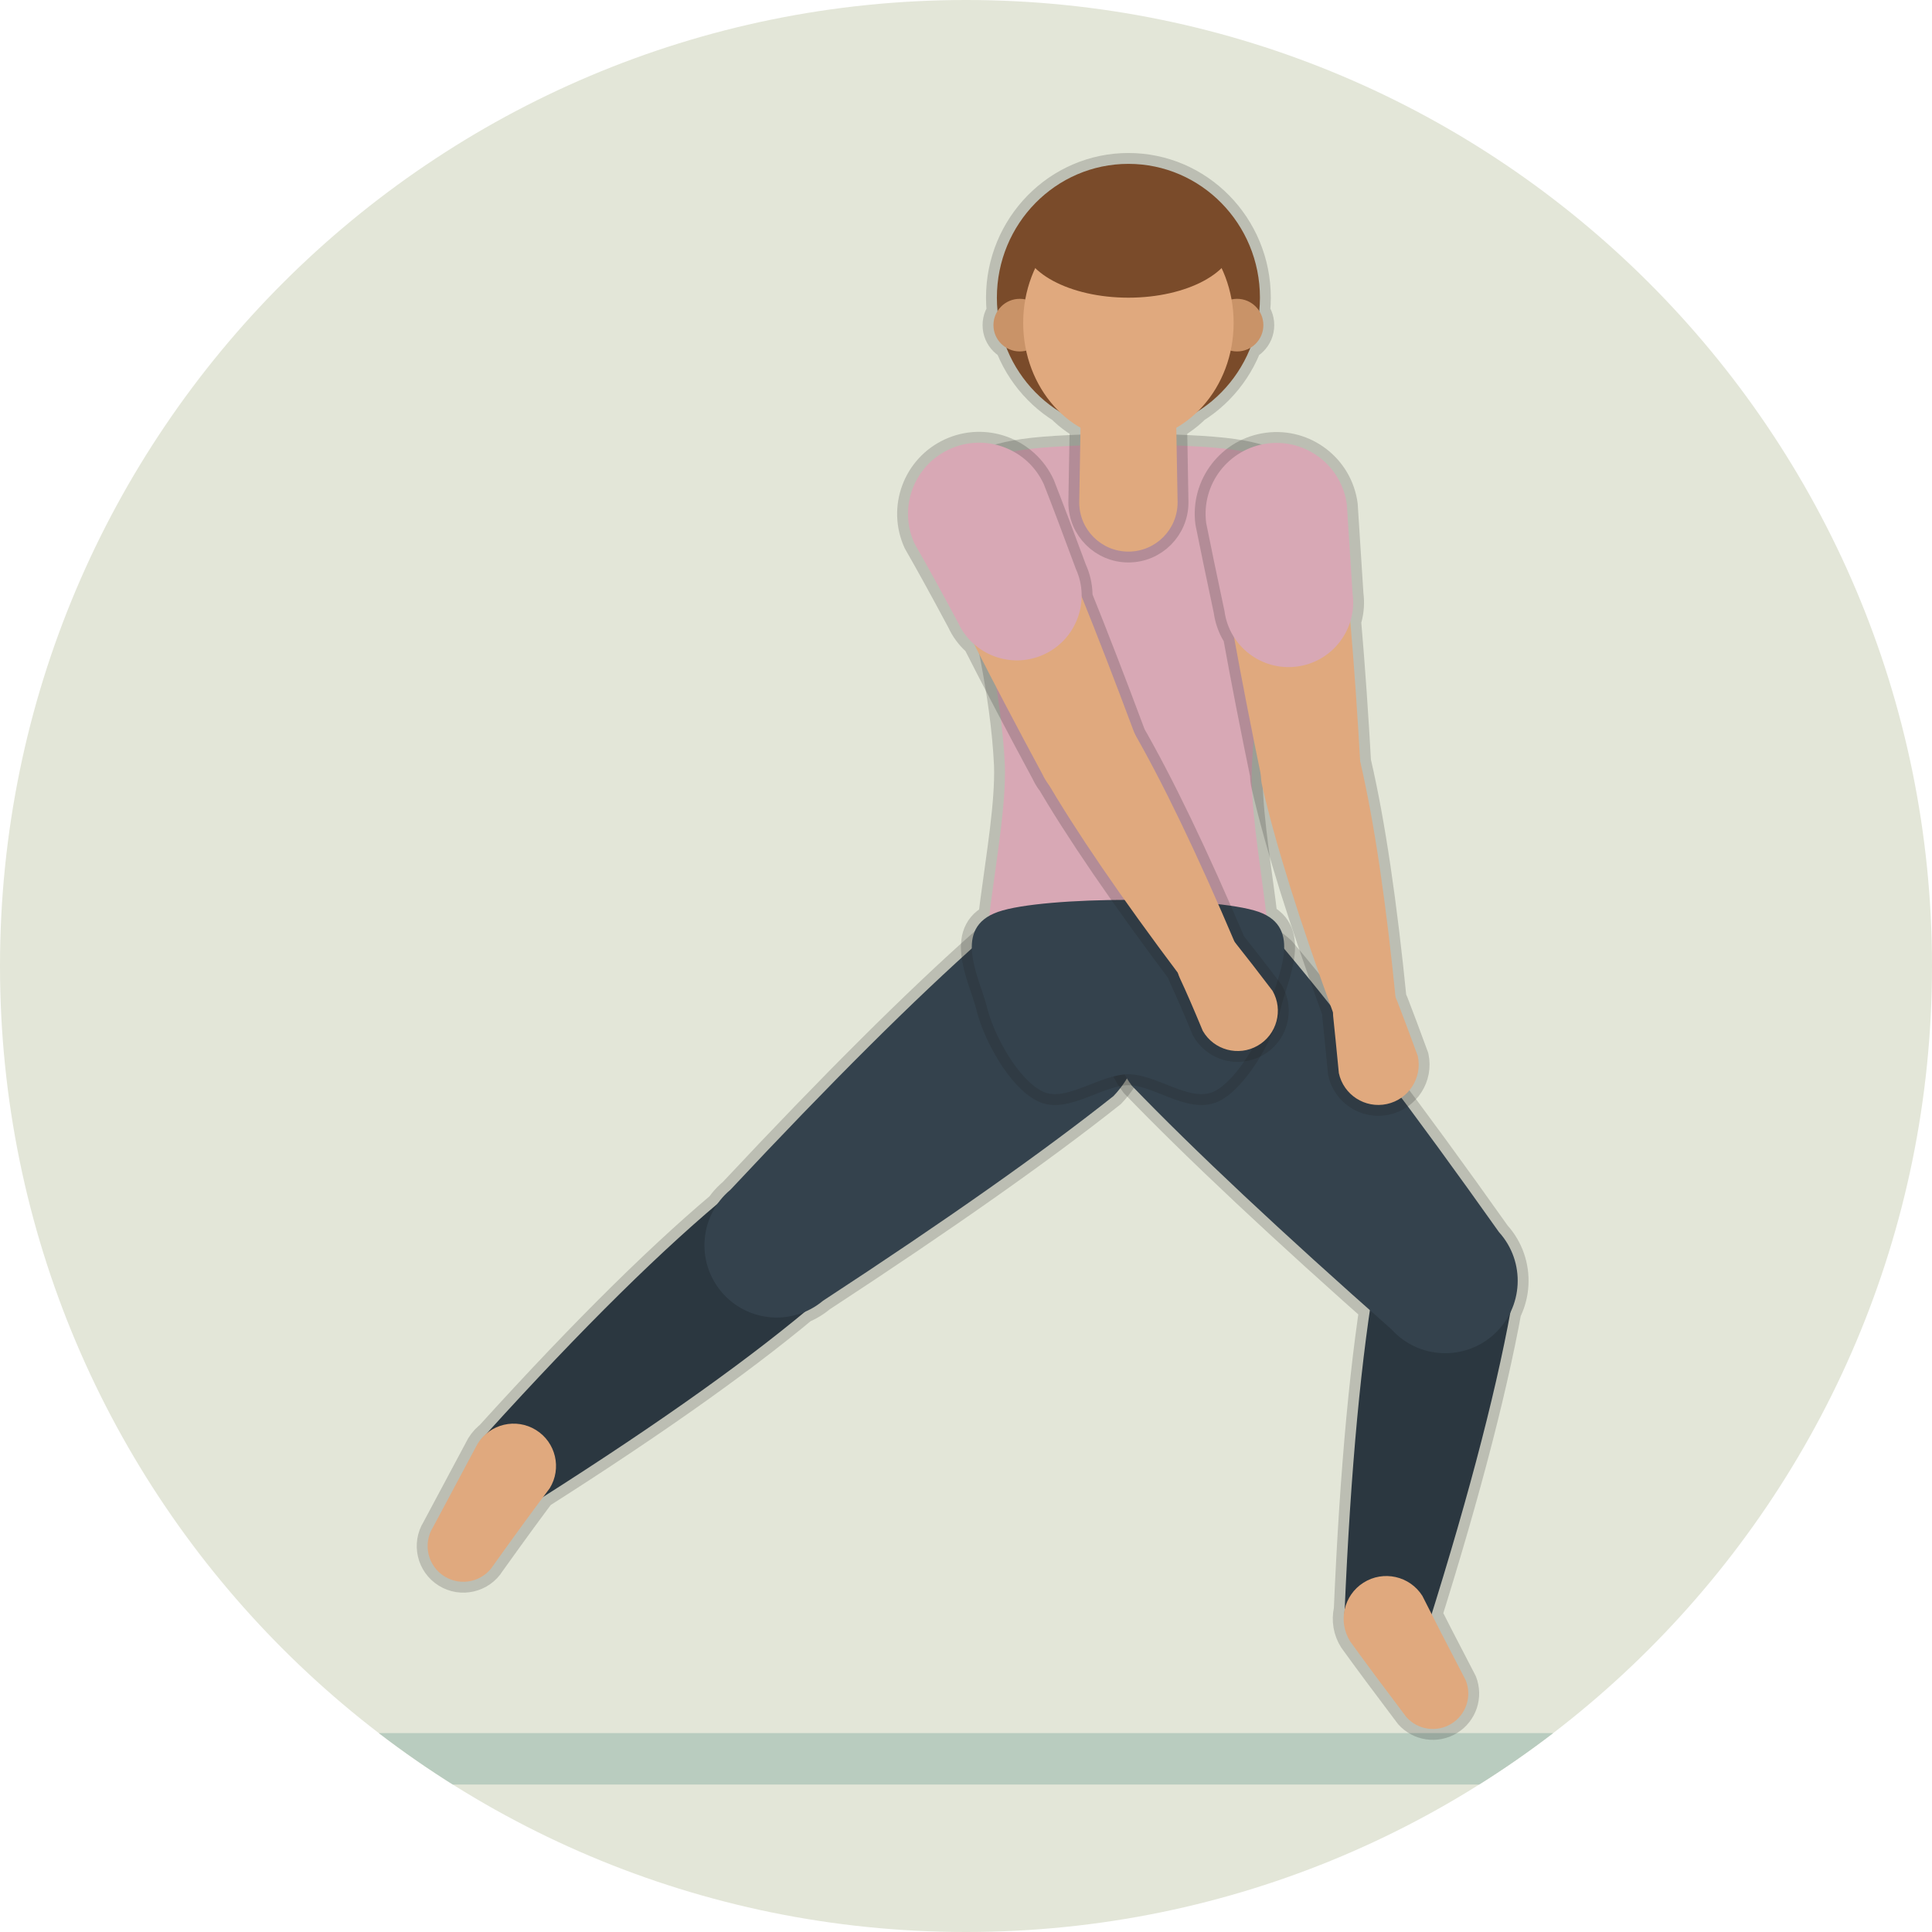
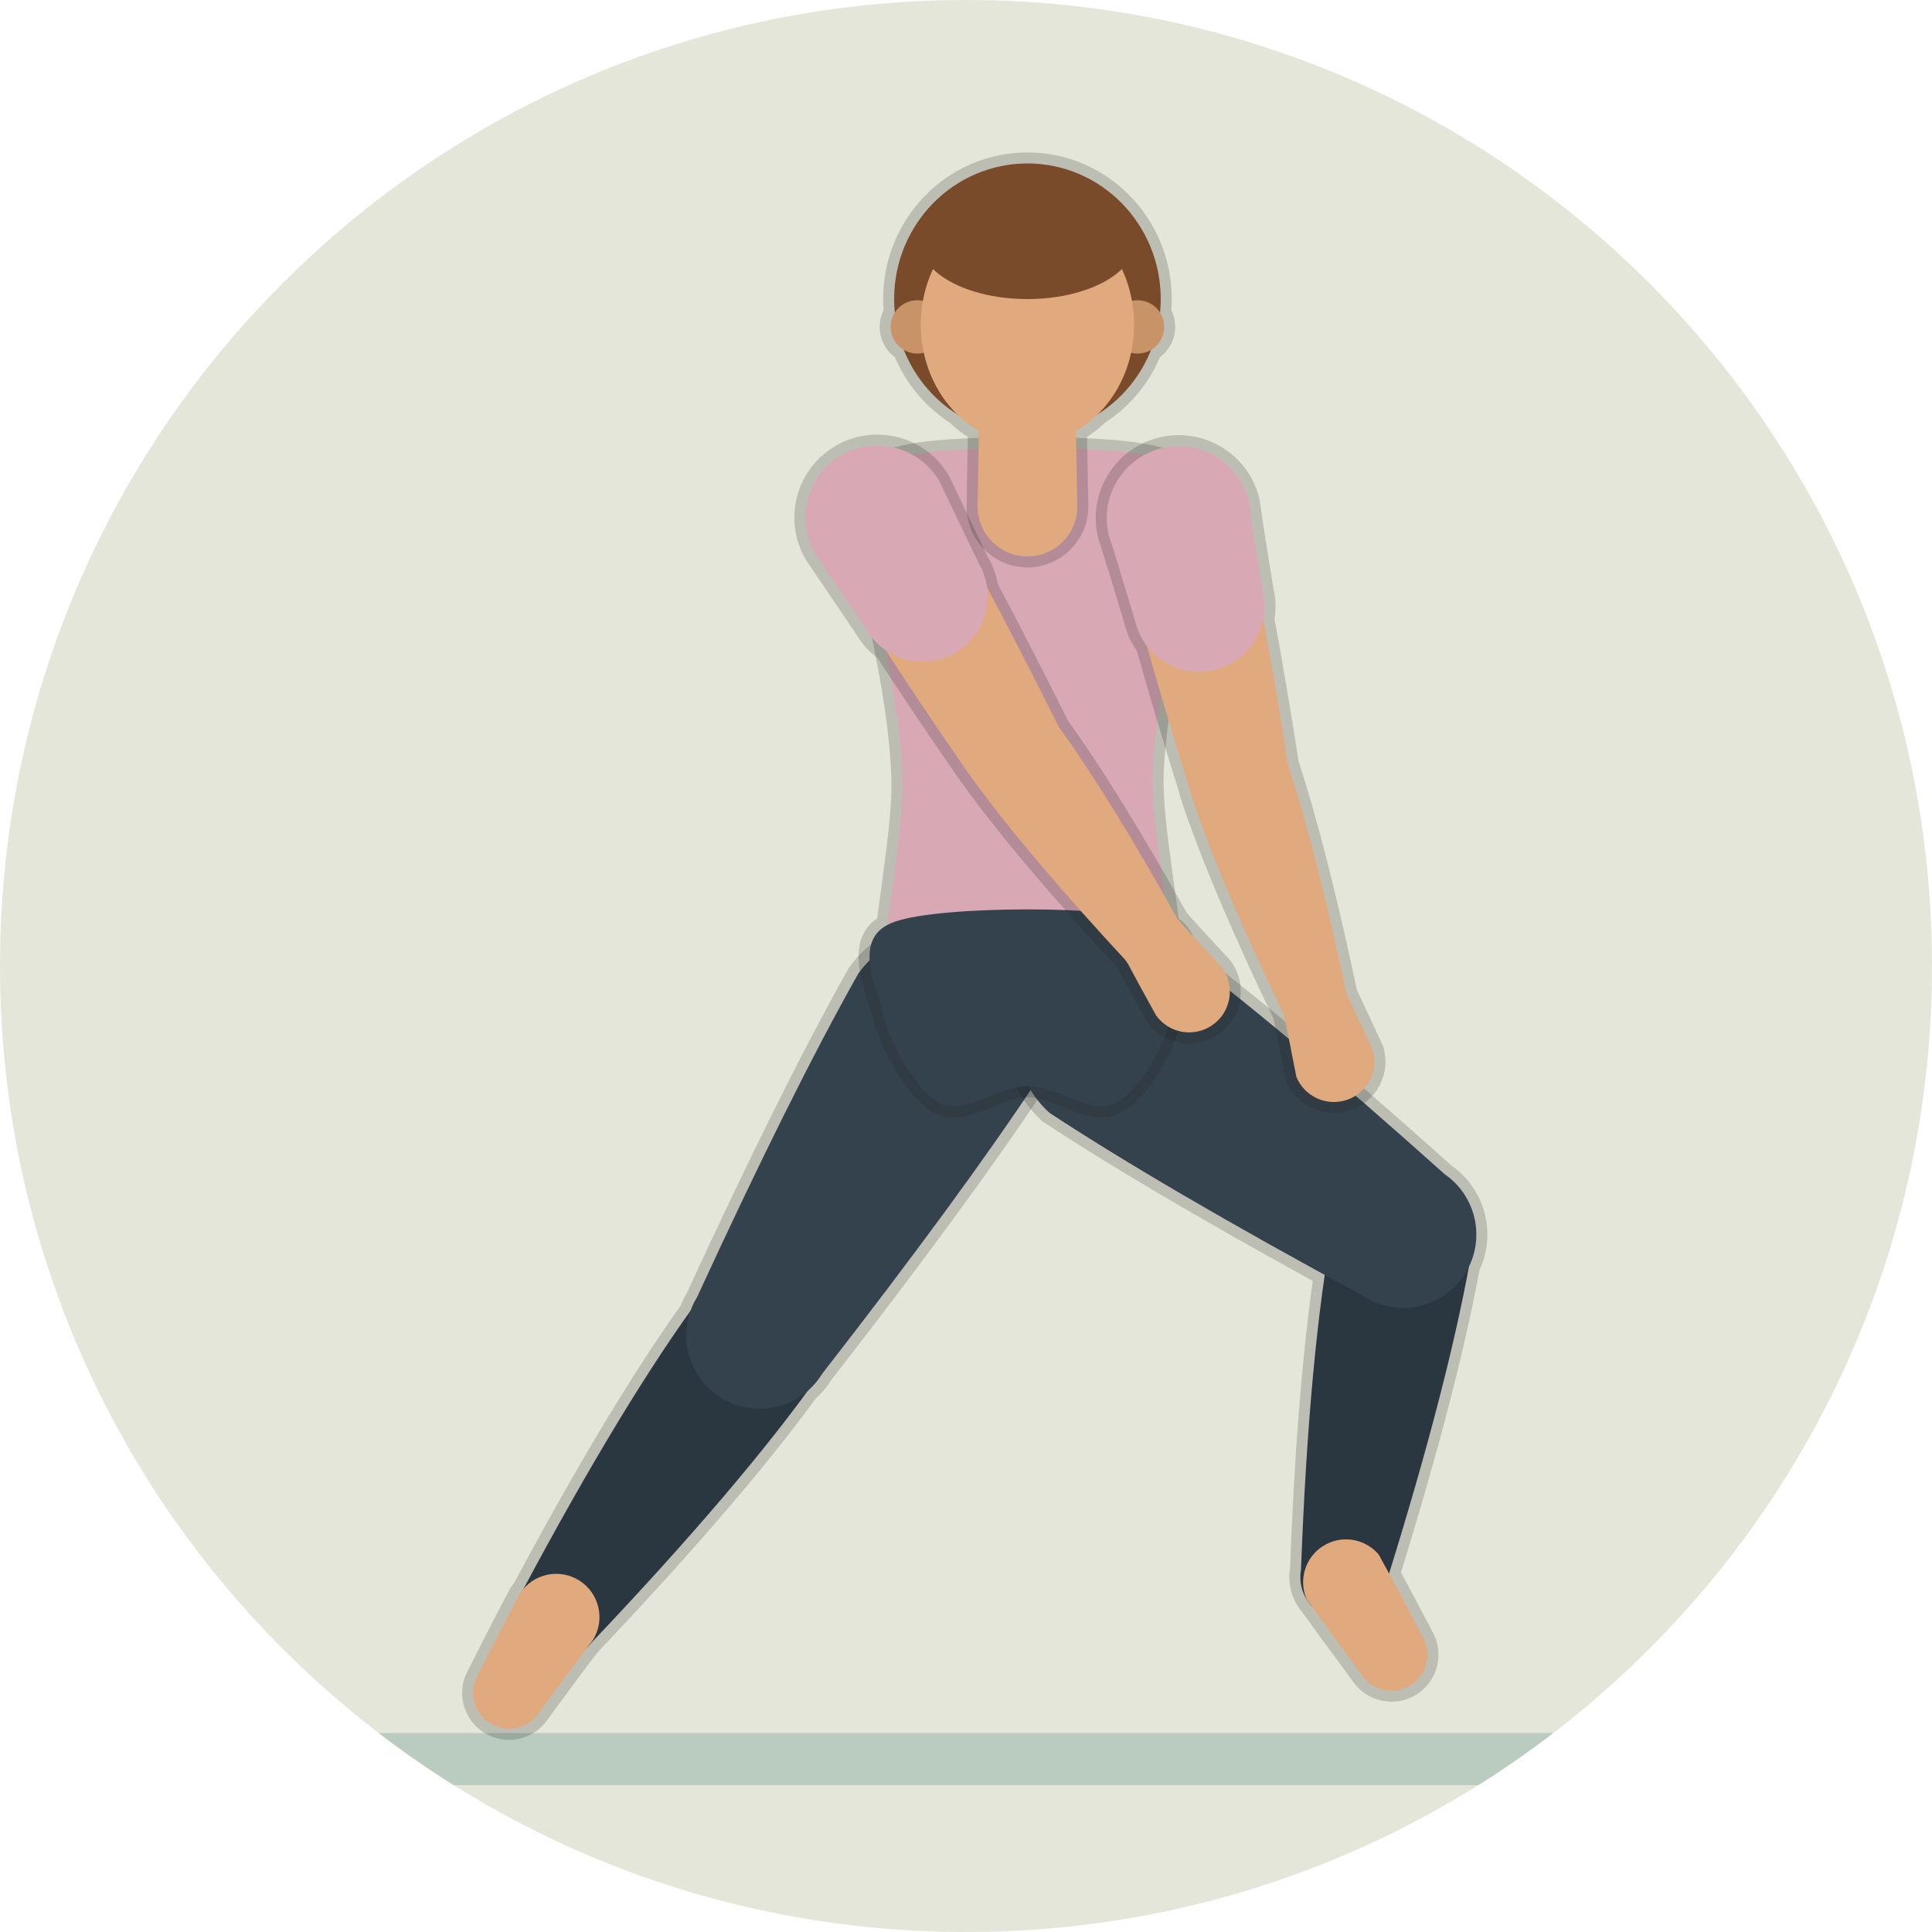
<svg xmlns="http://www.w3.org/2000/svg" viewBox="0 0 200 200" width="400" height="400" role="img" aria-label="Figure facing forward in a wide stance with one knee bent and the other leg straight out to the side.">
  <circle cx="100" cy="100" r="100" fill="#E3E6D8" />
  <clipPath id="c1i8fj9y">
    <circle cx="100" cy="100" r="100" />
  </clipPath>
  <g clip-path="url(#c1i8fj9y)">
-     <g transform="translate(100.0 180.0) scale(1.184)">
-       <rect x="-57.422" y="-0.5" width="114.844" height="4.5" rx="2.2" fill="#B9CCBF" />
+     <g transform="translate(100.0 180.0) scale(1.200)">
+       <rect x="-53.218" y="-0.5" width="106.436" height="4.5" rx="2.2" fill="#B9CCBF" />
      <g>
-         <path d="M-20.5 -47.8Q-29.3 -40.6 -41.9 -26.7A3.7 3.7 0 0 0 -37.2 -21.0Q-21.3 -31.1 -12.7 -38.5A6.1 6.1 0 0 0 -20.5 -47.8ZM1.4 -69.9Q-7.4 -62.1 -20.6 -48.0A6.3 6.3 0 0 0 -12.5 -38.3Q3.7 -48.9 12.9 -56.2A9.0 9.0 0 0 0 1.4 -69.9ZM-42.7 -25.8Q-44.2 -23.0 -46.6 -18.5A3.1 3.1 0 0 0 -41.3 -15.2Q-38.3 -19.4 -36.4 -21.9A3.7 3.7 0 0 0 -42.7 -25.8Z" fill="#1E1F1D" stroke="#1E1F1D" stroke-width="1.9" stroke-linejoin="round" opacity="0.2" />
-         <path d="M-20.5 -47.8Q-29.3 -40.6 -41.9 -26.7A3.7 3.7 0 0 0 -37.2 -21.0Q-21.3 -31.1 -12.7 -38.5A6.1 6.1 0 0 0 -20.5 -47.8Z" fill="#2B3740" />
-         <path d="M1.4 -69.9Q-7.4 -62.1 -20.6 -48.0A6.3 6.3 0 0 0 -12.5 -38.3Q3.7 -48.9 12.9 -56.2A9.0 9.0 0 0 0 1.4 -69.9Z" fill="#34424D" />
-         <path d="M-42.7 -25.8Q-44.2 -23.0 -46.6 -18.5A3.1 3.1 0 0 0 -41.3 -15.2Q-38.3 -19.4 -36.4 -21.9A3.7 3.7 0 0 0 -42.7 -25.8Z" fill="#E0A97E" />
+         <path d="M-22.7 -38.4Q-29.5 -29.2 -38.3 -12.7A3.7 3.7 0 0 0 -32.3 -8.3Q-19.4 -21.9 -12.8 -31.2A6.1 6.1 0 0 0 -22.7 -38.4ZM-9.3 -66.0Q-15.1 -55.7 -23.2 -38.1A6.3 6.3 0 0 0 -12.4 -31.5Q-0.5 -46.8 6.0 -56.6A9.0 9.0 0 0 0 -9.3 -66.0ZM-38.5 -12.5Q-40.0 -9.7 -42.3 -5.1A3.1 3.1 0 0 0 -37.1 -1.9Q-34.1 -6.0 -32.2 -8.5A3.7 3.7 0 0 0 -38.5 -12.5Z" fill="#1E1F1D" stroke="#1E1F1D" stroke-width="1.9" stroke-linejoin="round" opacity="0.2" />
+         <path d="M-22.7 -38.4Q-29.5 -29.2 -38.3 -12.7A3.7 3.7 0 0 0 -32.3 -8.3Q-19.4 -21.9 -12.8 -31.2A6.1 6.1 0 0 0 -22.7 -38.4Z" fill="#2B3740" />
+         <path d="M-9.3 -66.0Q-15.1 -55.7 -23.2 -38.1A6.3 6.3 0 0 0 -12.4 -31.5Q-0.5 -46.8 6.0 -56.6A9.0 9.0 0 0 0 -9.3 -66.0Z" fill="#34424D" />
+         <path d="M-38.5 -12.5Q-40.0 -9.7 -42.3 -5.1A3.1 3.1 0 0 0 -37.1 -1.9Q-34.1 -6.0 -32.2 -8.5A3.7 3.7 0 0 0 -38.5 -12.5Z" fill="#E0A97E" />
      </g>
      <g>
-         <path d="M35.9 -41.1Q33.9 -29.9 33.1 -11.1A3.7 3.7 0 0 0 40.4 -9.9Q46.0 -27.7 47.9 -39.0A6.1 6.1 0 0 0 35.9 -41.1ZM14.5 -57.1Q22.7 -48.6 37.2 -35.8A6.3 6.3 0 0 0 46.6 -44.3Q35.4 -60.1 27.8 -69.1A9.0 9.0 0 0 0 14.5 -57.1ZM33.6 -8.5Q35.4 -6.0 38.5 -1.9A3.1 3.1 0 0 0 43.7 -5.1Q41.3 -9.7 39.9 -12.5A3.7 3.7 0 0 0 33.6 -8.5Z" fill="#1E1F1D" stroke="#1E1F1D" stroke-width="1.9" stroke-linejoin="round" opacity="0.2" />
-         <path d="M35.9 -41.1Q33.9 -29.9 33.1 -11.1A3.7 3.7 0 0 0 40.4 -9.9Q46.0 -27.7 47.9 -39.0A6.1 6.1 0 0 0 35.9 -41.1Z" fill="#2B3740" />
-         <path d="M14.5 -57.1Q22.7 -48.6 37.2 -35.8A6.3 6.3 0 0 0 46.6 -44.3Q35.4 -60.1 27.8 -69.1A9.0 9.0 0 0 0 14.5 -57.1Z" fill="#34424D" />
-         <path d="M33.6 -8.5Q35.4 -6.0 38.5 -1.9A3.1 3.1 0 0 0 43.7 -5.1Q41.3 -9.7 39.9 -12.5A3.7 3.7 0 0 0 33.6 -8.5Z" fill="#E0A97E" />
+         <path d="M31.7 -44.6Q29.6 -33.4 28.9 -14.6A3.7 3.7 0 0 0 36.2 -13.3Q41.8 -31.2 43.7 -42.5A6.1 6.1 0 0 0 31.7 -44.6ZM7.2 -54.0Q17.1 -47.5 34.1 -38.3A6.3 6.3 0 0 0 41.3 -48.7Q26.9 -61.6 17.5 -68.6A9.0 9.0 0 0 0 7.2 -54.0ZM29.4 -12.0Q31.2 -9.5 34.3 -5.3A3.1 3.1 0 0 0 39.5 -8.6Q37.1 -13.2 35.6 -15.9A3.7 3.7 0 0 0 29.4 -12.0Z" fill="#1E1F1D" stroke="#1E1F1D" stroke-width="1.9" stroke-linejoin="round" opacity="0.2" />
+         <path d="M31.7 -44.6Q29.6 -33.4 28.9 -14.6A3.7 3.7 0 0 0 36.2 -13.3Q41.8 -31.2 43.7 -42.5A6.1 6.1 0 0 0 31.7 -44.6Z" fill="#2B3740" />
+         <path d="M7.2 -54.0Q17.1 -47.5 34.1 -38.3A6.3 6.3 0 0 0 41.3 -48.7Q26.9 -61.6 17.5 -68.6A9.0 9.0 0 0 0 7.2 -54.0Z" fill="#34424D" />
+         <path d="M29.4 -12.0Q31.2 -9.5 34.3 -5.3A3.1 3.1 0 0 0 39.5 -8.6Q37.1 -13.2 35.6 -15.9A3.7 3.7 0 0 0 29.4 -12.0Z" fill="#E0A97E" />
      </g>
      <g>
-         <path d="M2.2 -63.1C0.4 -67.4 3.6 -78.6 3.4 -85.1C3.1 -91.6 1.4 -98.1 0.6 -102.1C-0.2 -106.1 -2.0 -107.3 -1.2 -109.1C-0.5 -110.8 0.9 -112.1 5.0 -112.7C9.1 -113.3 19.3 -113.3 23.4 -112.7C27.5 -112.1 28.9 -110.8 29.6 -109.1C30.3 -107.3 28.5 -106.1 27.7 -102.1C27.0 -98.1 25.3 -91.6 25.0 -85.1C24.7 -78.6 27.9 -67.4 26.1 -63.1C24.3 -58.7 18.2 -59.1 14.2 -59.1C10.2 -59.1 4.0 -58.7 2.2 -63.1ZM1.8 -64.1C1.1 -66.7 -1.2 -70.9 2.8 -72.3C6.8 -73.7 21.6 -73.7 25.6 -72.3C29.5 -70.9 27.2 -66.7 26.6 -64.1C26.0 -61.5 23.7 -57.6 21.7 -56.6C19.6 -55.6 16.7 -58.1 14.2 -58.1C11.7 -58.1 8.7 -55.6 6.7 -56.6C4.6 -57.6 2.4 -61.5 1.8 -64.1Z" fill="#1E1F1D" stroke="#1E1F1D" stroke-width="1.9" stroke-linejoin="round" opacity="0.2" />
-         <path d="M2.2 -63.1C0.4 -67.4 3.6 -78.6 3.4 -85.1C3.1 -91.6 1.4 -98.1 0.6 -102.1C-0.2 -106.1 -2.0 -107.3 -1.2 -109.1C-0.5 -110.8 0.9 -112.1 5.0 -112.7C9.1 -113.3 19.3 -113.3 23.4 -112.7C27.5 -112.1 28.9 -110.8 29.6 -109.1C30.3 -107.3 28.5 -106.1 27.7 -102.1C27.0 -98.1 25.3 -91.6 25.0 -85.1C24.7 -78.6 27.9 -67.4 26.1 -63.1C24.3 -58.7 18.2 -59.1 14.2 -59.1C10.2 -59.1 4.0 -58.7 2.2 -63.1Z" fill="#D8A8B5" />
-         <path d="M1.8 -64.1C1.1 -66.7 -1.2 -70.9 2.8 -72.3C6.8 -73.7 21.6 -73.7 25.6 -72.3C29.5 -70.9 27.2 -66.7 26.6 -64.1C26.0 -61.5 23.7 -57.6 21.7 -56.6C19.6 -55.6 16.7 -58.1 14.2 -58.1C11.7 -58.1 8.7 -55.6 6.7 -56.6C4.6 -57.6 2.4 -61.5 1.8 -64.1Z" fill="#34424D" />
+         <path d="M-6.6 -61.3C-8.4 -65.6 -5.2 -76.8 -5.5 -83.3C-5.8 -89.8 -7.5 -96.3 -8.2 -100.3C-9.0 -104.3 -10.8 -105.5 -10.1 -107.3C-9.4 -109.1 -8.0 -110.3 -3.9 -110.9C0.2 -111.5 10.4 -111.5 14.5 -110.9C18.6 -110.3 20.0 -109.1 20.7 -107.3C21.5 -105.5 19.7 -104.3 18.9 -100.3C18.1 -96.3 16.4 -89.8 16.1 -83.3C15.9 -76.8 19.1 -65.6 17.3 -61.3C15.5 -57.0 9.3 -57.3 5.3 -57.3C1.3 -57.3 -4.8 -57.0 -6.6 -61.3ZM-7.1 -62.3C-7.7 -64.9 -10.0 -69.2 -6.1 -70.5C-2.1 -71.9 12.7 -71.9 16.7 -70.5C20.7 -69.2 18.4 -64.9 17.7 -62.3C17.1 -59.7 14.9 -55.8 12.8 -54.8C10.8 -53.8 7.8 -56.3 5.3 -56.3C2.8 -56.3 -0.1 -53.8 -2.2 -54.8C-4.2 -55.8 -6.4 -59.7 -7.1 -62.3Z" fill="#1E1F1D" stroke="#1E1F1D" stroke-width="1.9" stroke-linejoin="round" opacity="0.2" />
+         <path d="M-6.6 -61.3C-8.4 -65.6 -5.2 -76.8 -5.5 -83.3C-5.8 -89.8 -7.5 -96.3 -8.2 -100.3C-9.0 -104.3 -10.8 -105.5 -10.1 -107.3C-9.4 -109.1 -8.0 -110.3 -3.9 -110.9C0.2 -111.5 10.4 -111.5 14.5 -110.9C18.6 -110.3 20.0 -109.1 20.7 -107.3C21.5 -105.5 19.7 -104.3 18.9 -100.3C18.1 -96.3 16.4 -89.8 16.1 -83.3C15.9 -76.8 19.1 -65.6 17.3 -61.3C15.5 -57.0 9.3 -57.3 5.3 -57.3C1.3 -57.3 -4.8 -57.0 -6.6 -61.3Z" fill="#D8A8B5" />
+         <path d="M-7.1 -62.3C-7.7 -64.9 -10.0 -69.2 -6.1 -70.5C-2.1 -71.9 12.7 -71.9 16.7 -70.5C20.7 -69.2 18.4 -64.9 17.7 -62.3C17.1 -59.7 14.9 -55.8 12.8 -54.8C10.8 -53.8 7.8 -56.3 5.3 -56.3C2.8 -56.3 -0.1 -53.8 -2.2 -54.8C-4.2 -55.8 -6.4 -59.7 -7.1 -62.3Z" fill="#34424D" />
      </g>
      <g>
-         <path d="M-3.7 -104.8Q-0.1 -96.9 6.7 -84.3A4.4 4.4 0 0 0 14.7 -88.0Q9.7 -101.4 6.1 -109.3A5.4 5.4 0 0 0 -3.7 -104.8ZM-4.5 -104.5Q-3.0 -101.9 -0.7 -97.6A5.6 5.6 0 0 0 9.6 -102.3Q7.9 -106.9 6.8 -109.7A6.2 6.2 0 0 0 -4.5 -104.5ZM6.9 -84.0Q10.9 -77.1 18.8 -66.6A2.8 2.8 0 0 0 23.6 -69.4Q18.5 -81.4 14.5 -88.3A4.4 4.4 0 0 0 6.9 -84.0ZM18.7 -66.5Q19.5 -64.8 20.7 -61.9A3.5 3.5 0 0 0 26.8 -65.4Q24.9 -67.9 23.7 -69.4A2.9 2.9 0 0 0 18.7 -66.5Z" fill="#1E1F1D" stroke="#1E1F1D" stroke-width="1.9" stroke-linejoin="round" opacity="0.2" />
-         <path d="M-3.7 -104.8Q-0.1 -96.9 6.7 -84.3A4.4 4.4 0 0 0 14.7 -88.0Q9.7 -101.4 6.1 -109.3A5.4 5.4 0 0 0 -3.7 -104.8Z" fill="#E0A97E" />
-         <path d="M-4.5 -104.5Q-3.0 -101.9 -0.7 -97.6A5.6 5.6 0 0 0 9.6 -102.3Q7.9 -106.9 6.8 -109.7A6.2 6.2 0 0 0 -4.5 -104.5Z" fill="#D8A8B5" />
-         <path d="M6.9 -84.0Q10.9 -77.1 18.8 -66.6A2.8 2.8 0 0 0 23.6 -69.4Q18.5 -81.4 14.5 -88.3A4.4 4.4 0 0 0 6.9 -84.0Z" fill="#E0A97E" />
-         <path d="M18.7 -66.5Q19.5 -64.8 20.7 -61.9A3.5 3.5 0 0 0 26.8 -65.4Q24.9 -67.9 23.7 -69.4A2.9 2.9 0 0 0 18.7 -66.5Z" fill="#E0A97E" />
+         <path d="M-12.3 -102.6Q-7.9 -95.0 0.2 -83.3A4.4 4.4 0 0 0 7.8 -87.7Q1.4 -100.5 -3.0 -108.0A5.4 5.4 0 0 0 -12.3 -102.6ZM-13.0 -102.2Q-11.3 -99.7 -8.6 -95.7A5.6 5.6 0 0 0 1.1 -101.4Q-1.0 -105.8 -2.3 -108.5A6.2 6.2 0 0 0 -13.0 -102.2ZM0.5 -82.9Q5.1 -76.5 14.1 -66.8A2.8 2.8 0 0 0 18.6 -70.1Q12.2 -81.6 7.5 -88.0A4.4 4.4 0 0 0 0.5 -82.9ZM14.0 -66.8Q14.9 -65.1 16.4 -62.4A3.5 3.5 0 0 0 22.1 -66.5Q20.0 -68.8 18.7 -70.2A2.9 2.9 0 0 0 14.0 -66.8Z" fill="#1E1F1D" stroke="#1E1F1D" stroke-width="1.9" stroke-linejoin="round" opacity="0.2" />
+         <path d="M-12.3 -102.6Q-7.9 -95.0 0.2 -83.3A4.4 4.4 0 0 0 7.8 -87.7Q1.4 -100.5 -3.0 -108.0A5.4 5.4 0 0 0 -12.3 -102.6Z" fill="#E0A97E" />
+         <path d="M-13.0 -102.2Q-11.3 -99.7 -8.6 -95.7A5.6 5.6 0 0 0 1.1 -101.4Q-1.0 -105.8 -2.3 -108.5A6.2 6.2 0 0 0 -13.0 -102.2Z" fill="#D8A8B5" />
+         <path d="M0.5 -82.9Q5.1 -76.5 14.1 -66.8A2.8 2.8 0 0 0 18.6 -70.1Q12.2 -81.6 7.5 -88.0A4.4 4.4 0 0 0 0.5 -82.9Z" fill="#E0A97E" />
+         <path d="M14.0 -66.8Q14.9 -65.1 16.4 -62.4A3.5 3.5 0 0 0 22.1 -66.5Q20.0 -68.8 18.7 -70.2A2.9 2.9 0 0 0 14.0 -66.8Z" fill="#E0A97E" />
      </g>
      <g>
-         <path d="M21.8 -106.4Q23.0 -97.7 25.9 -83.7A4.4 4.4 0 0 0 34.5 -84.8Q33.7 -99.1 32.5 -107.8A5.4 5.4 0 0 0 21.8 -106.4ZM21.0 -106.3Q21.6 -103.3 22.6 -98.6A5.6 5.6 0 0 0 33.8 -100.1Q33.5 -104.9 33.3 -107.9A6.2 6.2 0 0 0 21.0 -106.3ZM25.9 -83.3Q27.7 -75.5 32.2 -63.2A2.8 2.8 0 0 0 37.6 -64.4Q36.3 -77.5 34.5 -85.3A4.4 4.4 0 0 0 25.9 -83.3ZM32.1 -63.2Q32.3 -61.3 32.6 -58.2A3.5 3.5 0 0 0 39.5 -59.7Q38.4 -62.7 37.7 -64.5A2.9 2.9 0 0 0 32.1 -63.2Z" fill="#1E1F1D" stroke="#1E1F1D" stroke-width="1.9" stroke-linejoin="round" opacity="0.2" />
-         <path d="M21.8 -106.4Q23.0 -97.7 25.9 -83.7A4.4 4.4 0 0 0 34.5 -84.8Q33.7 -99.1 32.5 -107.8A5.4 5.4 0 0 0 21.8 -106.4Z" fill="#E0A97E" />
-         <path d="M21.0 -106.3Q21.6 -103.3 22.6 -98.6A5.6 5.6 0 0 0 33.8 -100.1Q33.5 -104.9 33.3 -107.9A6.2 6.2 0 0 0 21.0 -106.3Z" fill="#D8A8B5" />
-         <path d="M25.9 -83.3Q27.7 -75.5 32.2 -63.2A2.8 2.8 0 0 0 37.6 -64.4Q36.3 -77.5 34.5 -85.3A4.4 4.4 0 0 0 25.9 -83.3Z" fill="#E0A97E" />
-         <path d="M32.1 -63.2Q32.3 -61.3 32.6 -58.2A3.5 3.5 0 0 0 39.5 -59.7Q38.4 -62.7 37.7 -64.5A2.9 2.9 0 0 0 32.1 -63.2Z" fill="#E0A97E" />
+         <path d="M13.1 -104.1Q15.0 -95.6 19.3 -81.9A4.4 4.4 0 0 0 27.8 -83.9Q25.6 -98.0 23.6 -106.5A5.4 5.4 0 0 0 13.1 -104.1ZM12.3 -103.9Q13.2 -101.1 14.6 -96.4A5.6 5.6 0 0 0 25.6 -99.0Q24.8 -103.8 24.4 -106.7A6.2 6.2 0 0 0 12.3 -103.9ZM19.4 -81.5Q21.9 -73.9 27.6 -62.1A2.8 2.8 0 0 0 32.9 -63.9Q30.2 -76.7 27.7 -84.3A4.4 4.4 0 0 0 19.4 -81.5ZM27.5 -62.1Q27.9 -60.2 28.5 -57.1A3.5 3.5 0 0 0 35.1 -59.4Q33.8 -62.2 33.0 -63.9A2.9 2.9 0 0 0 27.5 -62.1Z" fill="#1E1F1D" stroke="#1E1F1D" stroke-width="1.9" stroke-linejoin="round" opacity="0.2" />
+         <path d="M13.1 -104.1Q15.0 -95.6 19.3 -81.9A4.4 4.4 0 0 0 27.8 -83.9Q25.6 -98.0 23.6 -106.5A5.4 5.4 0 0 0 13.1 -104.1Z" fill="#E0A97E" />
+         <path d="M12.3 -103.9Q13.2 -101.1 14.6 -96.4A5.6 5.6 0 0 0 25.6 -99.0Q24.8 -103.8 24.4 -106.7A6.2 6.2 0 0 0 12.3 -103.9Z" fill="#D8A8B5" />
+         <path d="M19.4 -81.5Q21.9 -73.9 27.6 -62.1A2.8 2.8 0 0 0 32.9 -63.9Q30.2 -76.7 27.7 -84.3A4.4 4.4 0 0 0 19.4 -81.5Z" fill="#E0A97E" />
+         <path d="M27.5 -62.1Q27.9 -60.2 28.5 -57.1A3.5 3.5 0 0 0 35.1 -59.4Q33.8 -62.2 33.0 -63.9A2.9 2.9 0 0 0 27.5 -62.1Z" fill="#E0A97E" />
      </g>
      <g>
-         <path d="M18.5 -108.1Q18.4 -114.3 18.2 -124.6A4.0 4.0 0 0 0 10.2 -124.6Q10.0 -114.3 9.9 -108.1A4.3 4.3 0 0 0 18.5 -108.1ZM14.2 -114.3A11.5 11.7 0.0 1 0 14.2 -137.7A11.5 11.7 0.0 1 0 14.2 -114.3ZM23.7 -121.3A2.3 2.3 0.0 1 0 23.7 -125.9A2.3 2.3 0.0 1 0 23.7 -121.3ZM4.7 -121.3A2.3 2.3 0.0 1 0 4.7 -125.9A2.3 2.3 0.0 1 0 4.7 -121.3ZM14.2 -113.5A9.2 10.3 0.0 1 0 14.2 -134.1A9.2 10.3 0.0 1 0 14.2 -113.5ZM14.2 -126.0A9.3 5.0 0.0 1 0 14.2 -136.0A9.3 5.0 0.0 1 0 14.2 -126.0Z" fill="#1E1F1D" stroke="#1E1F1D" stroke-width="1.9" stroke-linejoin="round" opacity="0.2" />
-         <path d="M18.5 -108.1Q18.4 -114.3 18.2 -124.6A4.0 4.0 0 0 0 10.2 -124.6Q10.0 -114.3 9.9 -108.1A4.3 4.3 0 0 0 18.5 -108.1Z" fill="#E0A97E" />
-         <path d="M14.2 -114.3A11.5 11.7 0.0 1 0 14.2 -137.7A11.5 11.7 0.0 1 0 14.2 -114.3Z" fill="#7A4B2A" />
-         <path d="M23.7 -121.3A2.3 2.3 0.0 1 0 23.7 -125.9A2.3 2.3 0.0 1 0 23.7 -121.3Z" fill="#C99368" />
-         <path d="M4.7 -121.3A2.3 2.3 0.0 1 0 4.7 -125.9A2.3 2.3 0.0 1 0 4.7 -121.3Z" fill="#C99368" />
-         <path d="M14.2 -113.5A9.2 10.3 0.0 1 0 14.2 -134.1A9.2 10.3 0.0 1 0 14.2 -113.5Z" fill="#E0A97E" />
-         <path d="M14.2 -126.0A9.3 5.0 0.0 1 0 14.2 -136.0A9.3 5.0 0.0 1 0 14.2 -126.0Z" fill="#7A4B2A" />
+         <path d="M9.6 -106.3Q9.5 -112.6 9.3 -122.8A4.0 4.0 0 0 0 1.3 -122.8Q1.1 -112.6 1.0 -106.3A4.3 4.3 0 0 0 9.6 -106.3ZM5.3 -112.5A11.5 11.7 0.0 1 0 5.3 -135.9A11.5 11.7 0.0 1 0 5.3 -112.5ZM14.8 -119.5A2.3 2.3 0.0 1 0 14.8 -124.1A2.3 2.3 0.0 1 0 14.8 -119.5ZM-4.2 -119.5A2.3 2.3 0.0 1 0 -4.2 -124.1A2.3 2.3 0.0 1 0 -4.2 -119.5ZM5.3 -111.7A9.2 10.3 0.0 1 0 5.3 -132.3A9.2 10.3 0.0 1 0 5.3 -111.7ZM5.3 -124.2A9.3 5.0 0.0 1 0 5.3 -134.2A9.3 5.0 0.0 1 0 5.3 -124.2Z" fill="#1E1F1D" stroke="#1E1F1D" stroke-width="1.9" stroke-linejoin="round" opacity="0.2" />
+         <path d="M9.6 -106.3Q9.5 -112.6 9.3 -122.8A4.0 4.0 0 0 0 1.3 -122.8Q1.1 -112.6 1.0 -106.3A4.3 4.3 0 0 0 9.6 -106.3Z" fill="#E0A97E" />
+         <path d="M5.3 -112.5A11.5 11.7 0.0 1 0 5.3 -135.9A11.5 11.7 0.0 1 0 5.3 -112.5Z" fill="#7A4B2A" />
+         <path d="M14.8 -119.5A2.3 2.3 0.0 1 0 14.8 -124.1A2.3 2.3 0.0 1 0 14.8 -119.5Z" fill="#C99368" />
+         <path d="M-4.2 -119.5A2.3 2.3 0.0 1 0 -4.2 -124.1A2.3 2.3 0.0 1 0 -4.2 -119.5Z" fill="#C99368" />
+         <path d="M5.3 -111.7A9.2 10.3 0.0 1 0 5.3 -132.3A9.2 10.3 0.0 1 0 5.3 -111.7Z" fill="#E0A97E" />
+         <path d="M5.3 -124.2A9.3 5.0 0.0 1 0 5.3 -134.2A9.3 5.0 0.0 1 0 5.3 -124.2Z" fill="#7A4B2A" />
      </g>
    </g>
  </g>
</svg>
